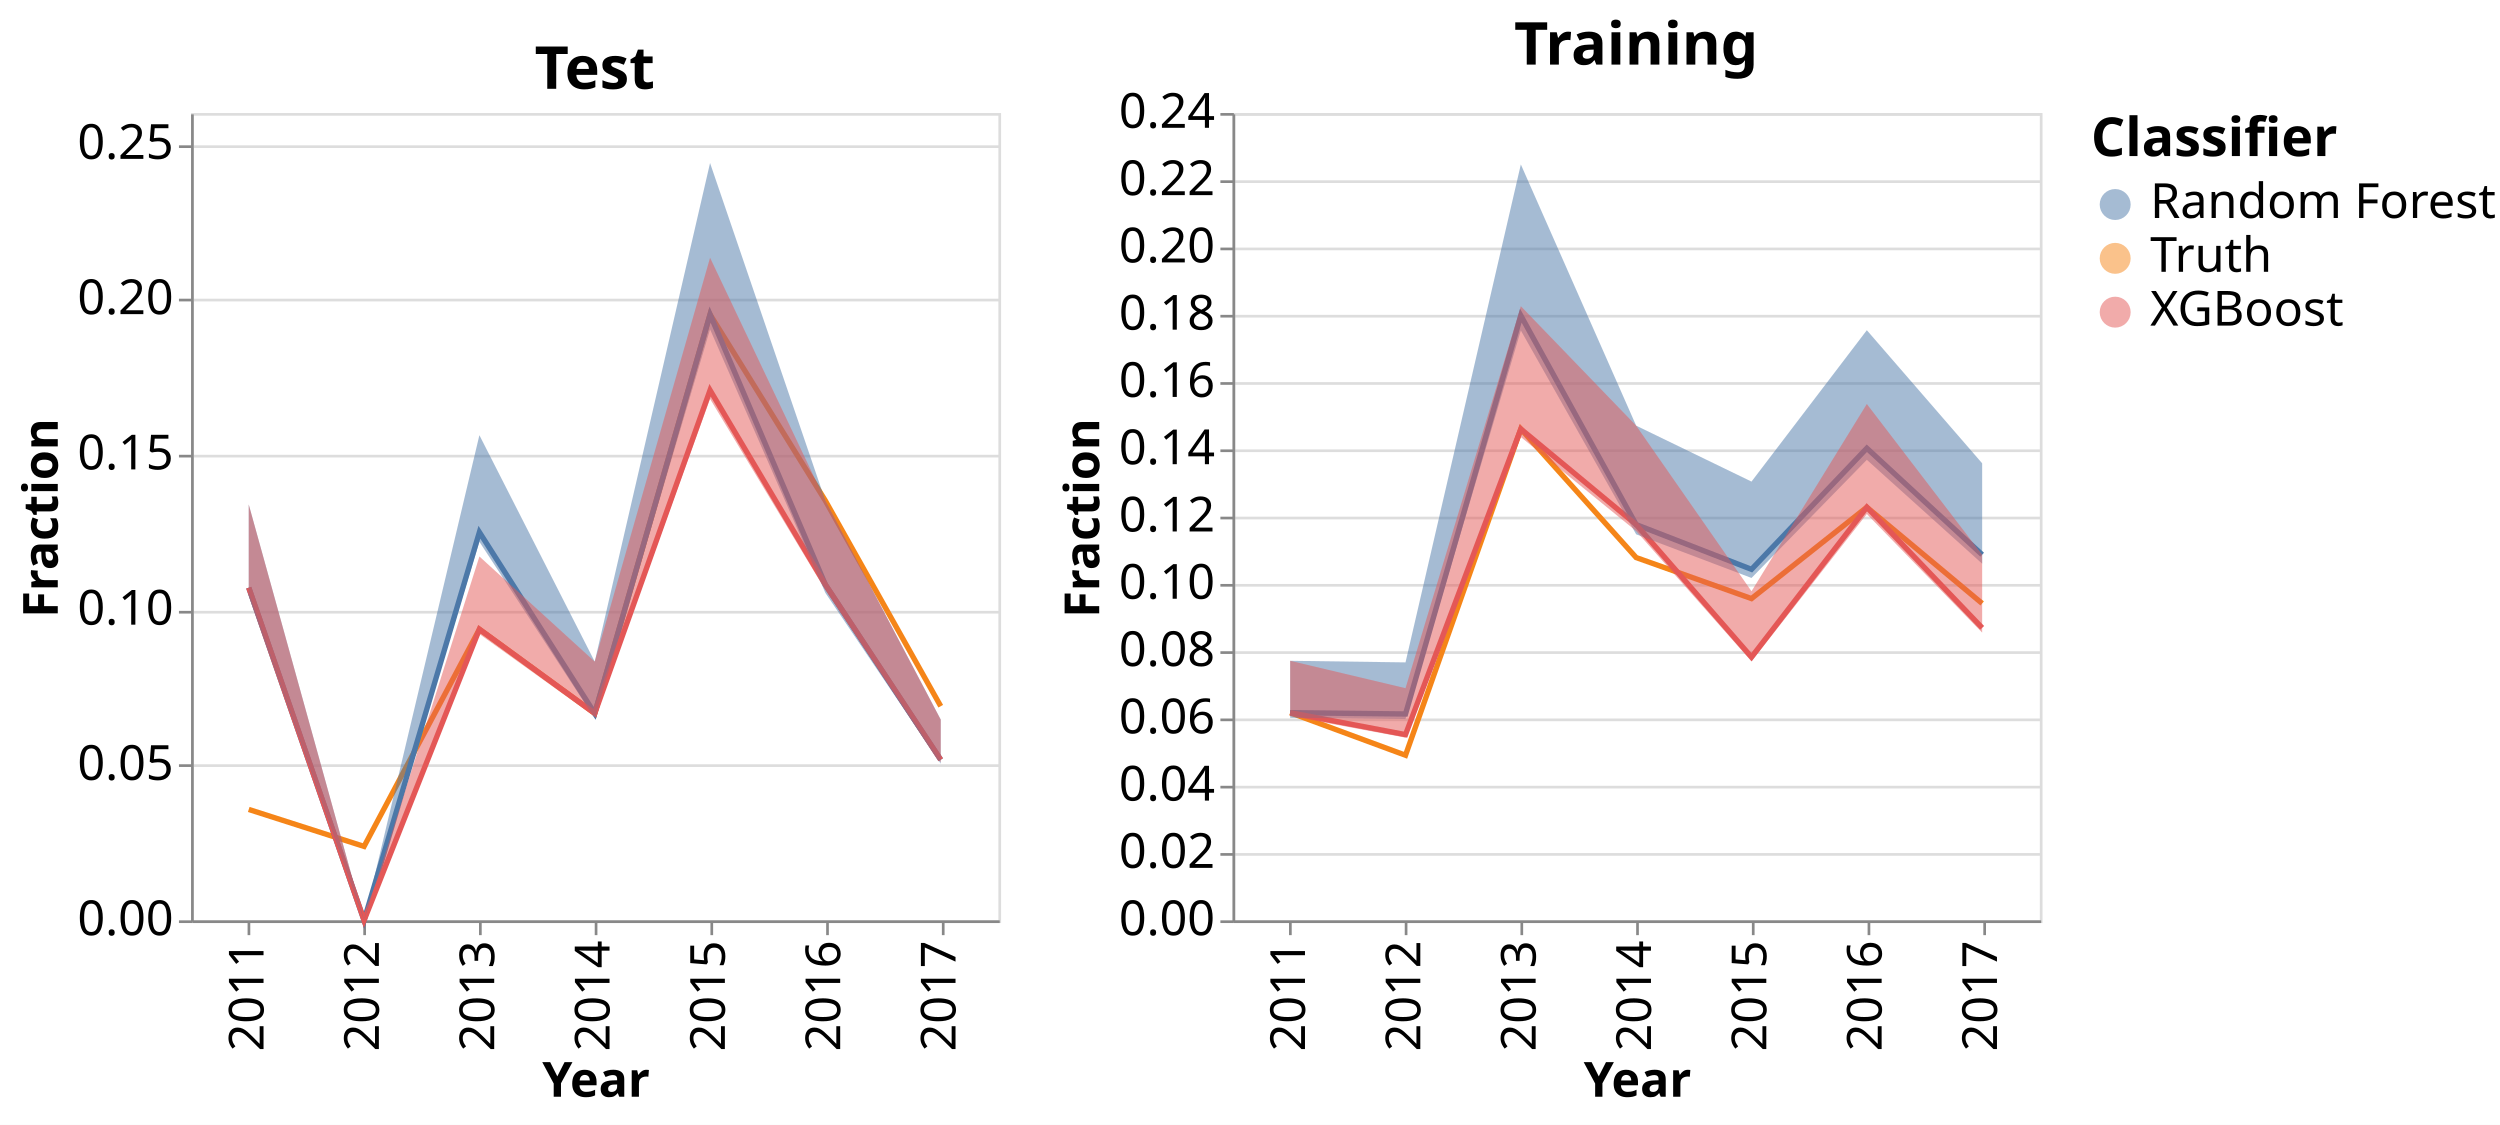
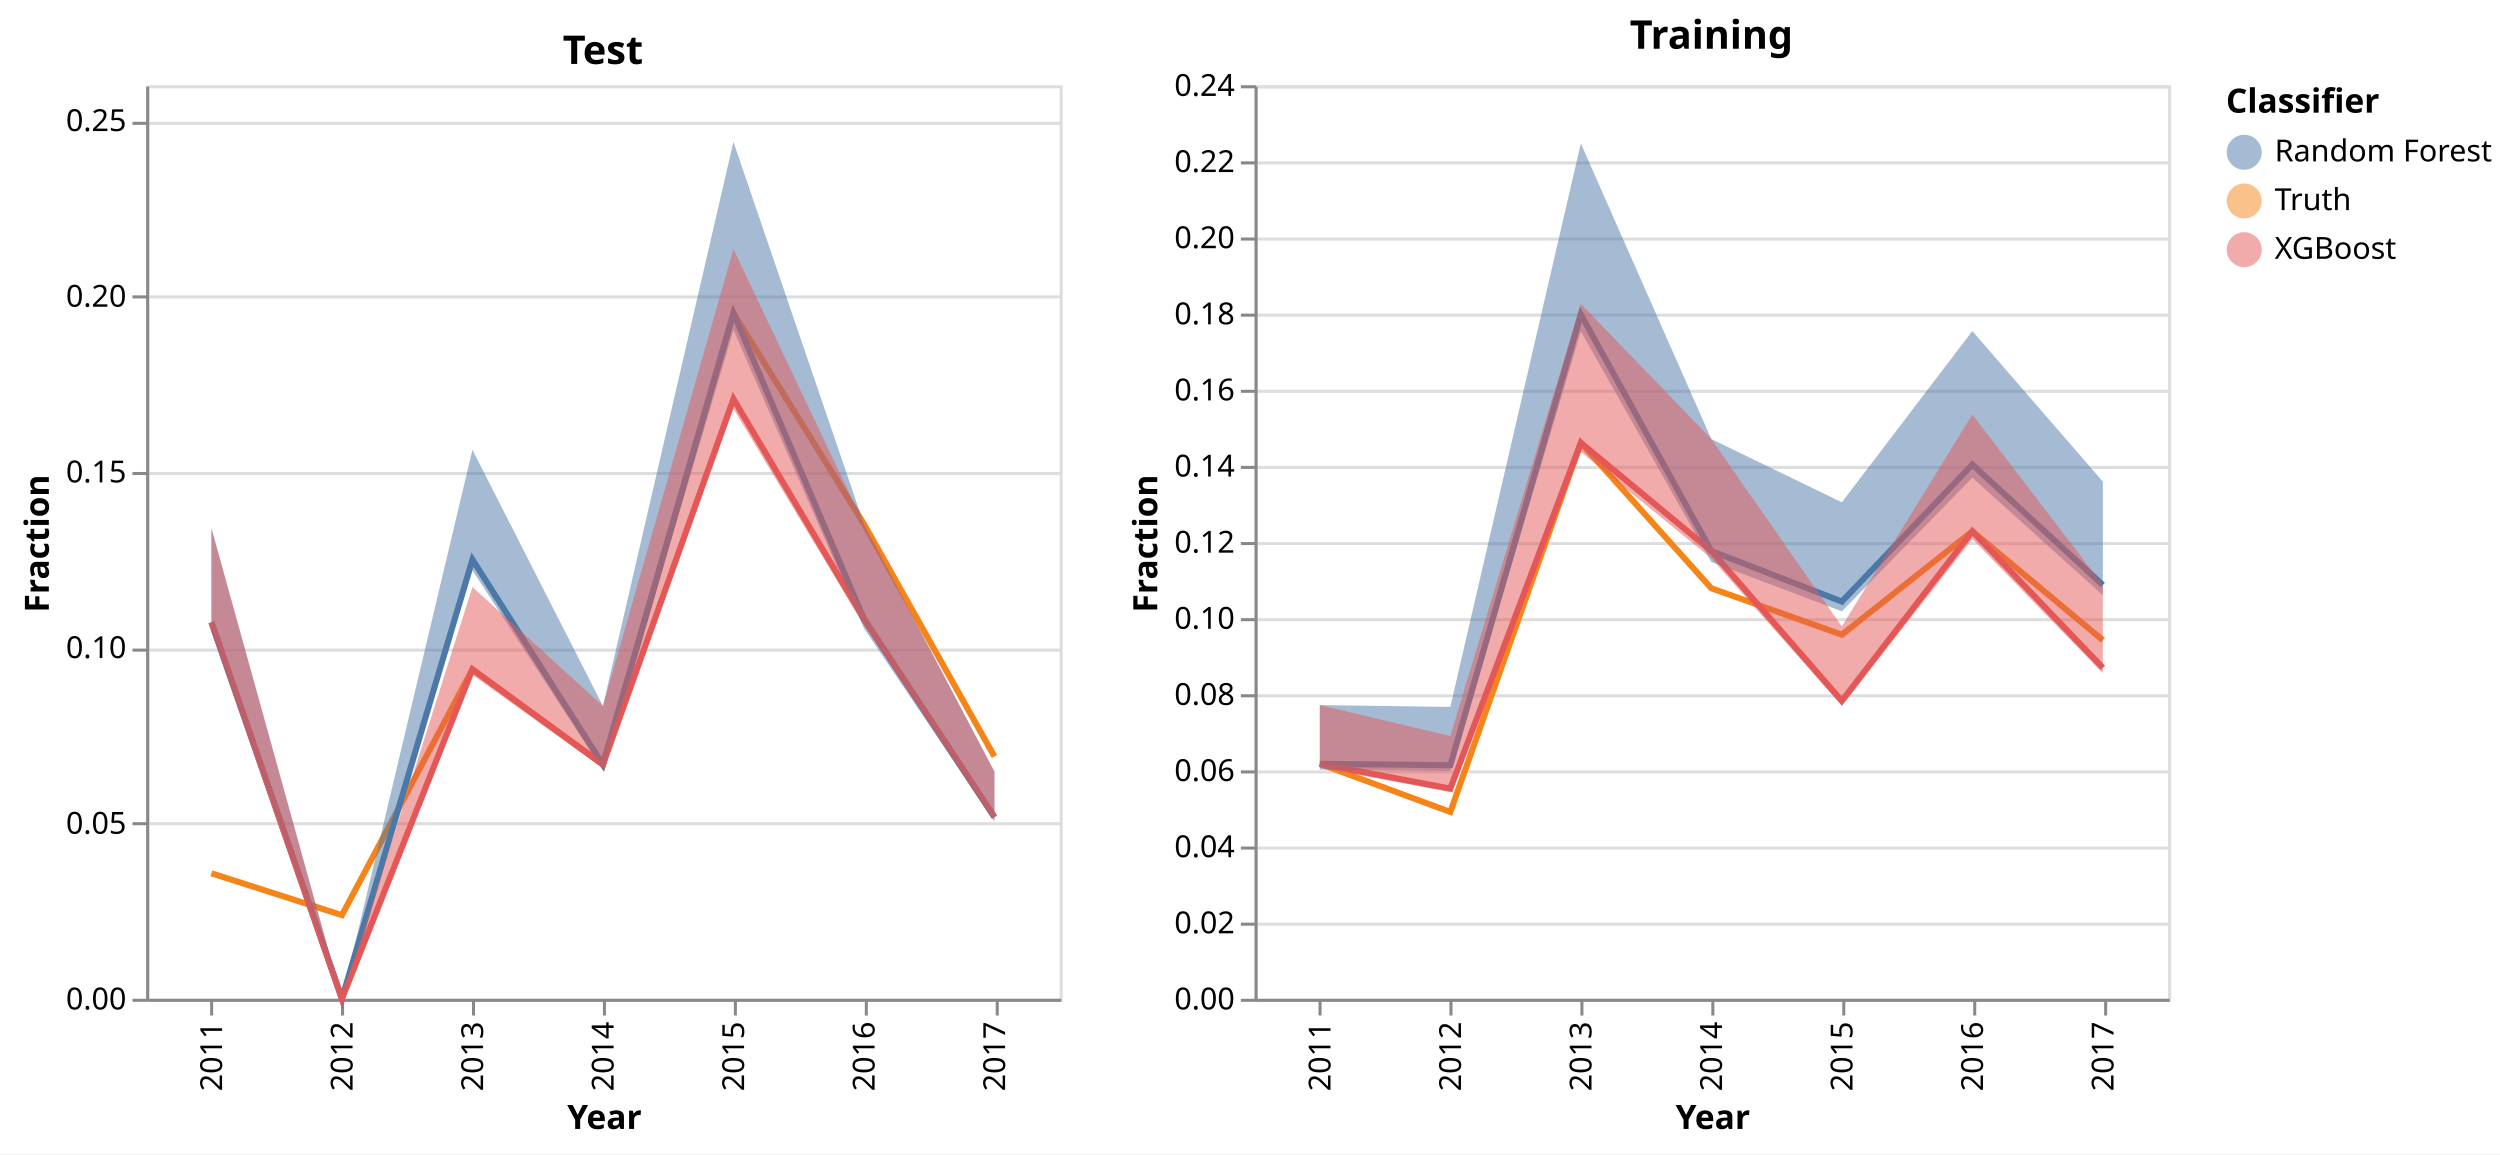
- <svg xmlns="http://www.w3.org/2000/svg" version="1.1" class="marks" width="929" height="418" viewBox="0 0 929 418">
-   <rect width="929" height="418" fill="white" />
-   <g fill="none" stroke-miterlimit="10" transform="translate(71,42)">
+ <svg xmlns="http://www.w3.org/2000/svg" version="1.1" class="marks" width="821" height="379" viewBox="0 0 821 379">
+   <rect width="821" height="379" fill="white" />
+   <g fill="none" stroke-miterlimit="10" transform="translate(48,28)">
    <g class="mark-group role-frame root" role="graphics-object" aria-roledescription="group mark container">
      <g transform="translate(0,0)">
        <path class="background" aria-hidden="true" d="M0,0h0v300h0Z" />
        <g>
          <g class="mark-group role-scope concat_0_group" role="graphics-object" aria-roledescription="group mark container">
            <g transform="translate(0,0)">
              <path class="background" aria-hidden="true" d="M0.5,0.5h300v300h-300Z" stroke="#ddd" />
              <g>
                <g class="mark-group role-axis" aria-hidden="true">
                  <g transform="translate(0.5,0.5)">
                    <path class="background" aria-hidden="true" d="M0,0h0v0h0Z" pointer-events="none" />
                    <g>
                      <g class="mark-rule role-axis-grid" pointer-events="none">
                        <line transform="translate(0,300)" x2="300" y2="0" stroke="#ddd" stroke-width="1" opacity="1" />
                        <line transform="translate(0,242)" x2="300" y2="0" stroke="#ddd" stroke-width="1" opacity="1" />
                        <line transform="translate(0,185)" x2="300" y2="0" stroke="#ddd" stroke-width="1" opacity="1" />
                        <line transform="translate(0,127)" x2="300" y2="0" stroke="#ddd" stroke-width="1" opacity="1" />
                        <line transform="translate(0,69)" x2="300" y2="0" stroke="#ddd" stroke-width="1" opacity="1" />
                        <line transform="translate(0,12)" x2="300" y2="0" stroke="#ddd" stroke-width="1" opacity="1" />
                      </g>
                    </g>
                    <path class="foreground" aria-hidden="true" d="" pointer-events="none" display="none" />
                  </g>
                </g>
                <g class="mark-group role-axis" role="graphics-symbol" aria-roledescription="axis" aria-label="X-axis titled 'Year' for a discrete scale with 7 values: 2011, 2012, 2013, 2014, 2015, 2016, 2017">
                  <g transform="translate(0.5,300.5)">
                    <path class="background" aria-hidden="true" d="M0,0h0v0h0Z" pointer-events="none" />
                    <g>
                      <g class="mark-rule role-axis-tick" pointer-events="none">
                        <line transform="translate(21,0)" x2="0" y2="5" stroke="#888" stroke-width="1" opacity="1" />
                        <line transform="translate(64,0)" x2="0" y2="5" stroke="#888" stroke-width="1" opacity="1" />
                        <line transform="translate(107,0)" x2="0" y2="5" stroke="#888" stroke-width="1" opacity="1" />
                        <line transform="translate(150,0)" x2="0" y2="5" stroke="#888" stroke-width="1" opacity="1" />
                        <line transform="translate(193,0)" x2="0" y2="5" stroke="#888" stroke-width="1" opacity="1" />
                        <line transform="translate(236,0)" x2="0" y2="5" stroke="#888" stroke-width="1" opacity="1" />
                        <line transform="translate(279,0)" x2="0" y2="5" stroke="#888" stroke-width="1" opacity="1" />
                      </g>
                      <g class="mark-text role-axis-label" pointer-events="none">
-                         <text text-anchor="end" transform="translate(21.42857,7) rotate(270) translate(0,5)" font-family="sans-serif" font-size="18px" fill="#000" opacity="1">2011</text>
-                         <text text-anchor="end" transform="translate(64.28571,7) rotate(270) translate(0,5)" font-family="sans-serif" font-size="18px" fill="#000" opacity="1">2012</text>
-                         <text text-anchor="end" transform="translate(107.1429,7) rotate(270) translate(0,5)" font-family="sans-serif" font-size="18px" fill="#000" opacity="1">2013</text>
-                         <text text-anchor="end" transform="translate(150,7) rotate(270) translate(0,5)" font-family="sans-serif" font-size="18px" fill="#000" opacity="1">2014</text>
-                         <text text-anchor="end" transform="translate(192.8571,7) rotate(270) translate(0,5)" font-family="sans-serif" font-size="18px" fill="#000" opacity="1">2015</text>
-                         <text text-anchor="end" transform="translate(235.7143,7) rotate(270) translate(0,5)" font-family="sans-serif" font-size="18px" fill="#000" opacity="1">2016</text>
-                         <text text-anchor="end" transform="translate(278.5714,7) rotate(270) translate(0,5)" font-family="sans-serif" font-size="18px" fill="#000" opacity="1">2017</text>
+                         <text text-anchor="end" transform="translate(21.42857,7) rotate(270) translate(0,3)" font-family="sans-serif" font-size="10px" fill="#000" opacity="1">2011</text>
+                         <text text-anchor="end" transform="translate(64.28571,7) rotate(270) translate(0,3)" font-family="sans-serif" font-size="10px" fill="#000" opacity="1">2012</text>
+                         <text text-anchor="end" transform="translate(107.1429,7) rotate(270) translate(0,3)" font-family="sans-serif" font-size="10px" fill="#000" opacity="1">2013</text>
+                         <text text-anchor="end" transform="translate(150,7) rotate(270) translate(0,3)" font-family="sans-serif" font-size="10px" fill="#000" opacity="1">2014</text>
+                         <text text-anchor="end" transform="translate(192.8571,7) rotate(270) translate(0,3)" font-family="sans-serif" font-size="10px" fill="#000" opacity="1">2015</text>
+                         <text text-anchor="end" transform="translate(235.7143,7) rotate(270) translate(0,3)" font-family="sans-serif" font-size="10px" fill="#000" opacity="1">2016</text>
+                         <text text-anchor="end" transform="translate(278.5714,7) rotate(270) translate(0,3)" font-family="sans-serif" font-size="10px" fill="#000" opacity="1">2017</text>
                      </g>
                      <g class="mark-rule role-axis-domain" pointer-events="none">
                        <line transform="translate(0,0)" x2="300" y2="0" stroke="#888" stroke-width="1" opacity="1" />
                      </g>
                      <g class="mark-text role-axis-title" pointer-events="none">
-                         <text text-anchor="middle" transform="translate(150,65.04297)" font-family="sans-serif" font-size="18px" font-weight="bold" fill="#000" opacity="1">Year</text>
+                         <text text-anchor="middle" transform="translate(150,42.24609)" font-family="sans-serif" font-size="11px" font-weight="bold" fill="#000" opacity="1">Year</text>
                      </g>
                    </g>
                    <path class="foreground" aria-hidden="true" d="" pointer-events="none" display="none" />
                  </g>
                </g>
                <g class="mark-group role-axis" role="graphics-symbol" aria-roledescription="axis" aria-label="Y-axis titled 'Fraction' for a linear scale with values from 0.00 to 0.26">
                  <g transform="translate(0.5,0.5)">
                    <path class="background" aria-hidden="true" d="M0,0h0v0h0Z" pointer-events="none" />
                    <g>
                      <g class="mark-rule role-axis-tick" pointer-events="none">
                        <line transform="translate(0,300)" x2="-5" y2="0" stroke="#888" stroke-width="1" opacity="1" />
                        <line transform="translate(0,242)" x2="-5" y2="0" stroke="#888" stroke-width="1" opacity="1" />
                        <line transform="translate(0,185)" x2="-5" y2="0" stroke="#888" stroke-width="1" opacity="1" />
                        <line transform="translate(0,127)" x2="-5" y2="0" stroke="#888" stroke-width="1" opacity="1" />
                        <line transform="translate(0,69)" x2="-5" y2="0" stroke="#888" stroke-width="1" opacity="1" />
                        <line transform="translate(0,12)" x2="-5" y2="0" stroke="#888" stroke-width="1" opacity="1" />
                      </g>
                      <g class="mark-text role-axis-label" pointer-events="none">
-                         <text text-anchor="end" transform="translate(-7,305)" font-family="sans-serif" font-size="18px" fill="#000" opacity="1">0.00</text>
-                         <text text-anchor="end" transform="translate(-7,247.3077)" font-family="sans-serif" font-size="18px" fill="#000" opacity="1">0.05</text>
-                         <text text-anchor="end" transform="translate(-7,189.6154)" font-family="sans-serif" font-size="18px" fill="#000" opacity="1">0.10</text>
-                         <text text-anchor="end" transform="translate(-7,131.9231)" font-family="sans-serif" font-size="18px" fill="#000" opacity="1">0.15</text>
-                         <text text-anchor="end" transform="translate(-7,74.23077)" font-family="sans-serif" font-size="18px" fill="#000" opacity="1">0.20</text>
-                         <text text-anchor="end" transform="translate(-7,16.53846)" font-family="sans-serif" font-size="18px" fill="#000" opacity="1">0.25</text>
+                         <text text-anchor="end" transform="translate(-7,303)" font-family="sans-serif" font-size="10px" fill="#000" opacity="1">0.00</text>
+                         <text text-anchor="end" transform="translate(-7,245.3077)" font-family="sans-serif" font-size="10px" fill="#000" opacity="1">0.05</text>
+                         <text text-anchor="end" transform="translate(-7,187.6154)" font-family="sans-serif" font-size="10px" fill="#000" opacity="1">0.10</text>
+                         <text text-anchor="end" transform="translate(-7,129.9231)" font-family="sans-serif" font-size="10px" fill="#000" opacity="1">0.15</text>
+                         <text text-anchor="end" transform="translate(-7,72.23077)" font-family="sans-serif" font-size="10px" fill="#000" opacity="1">0.20</text>
+                         <text text-anchor="end" transform="translate(-7,14.53846)" font-family="sans-serif" font-size="10px" fill="#000" opacity="1">0.25</text>
                      </g>
                      <g class="mark-rule role-axis-domain" pointer-events="none">
                        <line transform="translate(0,300)" x2="0" y2="-300" stroke="#888" stroke-width="1" opacity="1" />
                      </g>
                      <g class="mark-text role-axis-title" pointer-events="none">
-                         <text text-anchor="middle" transform="translate(-46.0332,150) rotate(-90) translate(0,-4)" font-family="sans-serif" font-size="18px" font-weight="bold" fill="#000" opacity="1">Fraction</text>
+                         <text text-anchor="middle" transform="translate(-30.46289,150) rotate(-90) translate(0,-2)" font-family="sans-serif" font-size="11px" font-weight="bold" fill="#000" opacity="1">Fraction</text>
                      </g>
                    </g>
                    <path class="foreground" aria-hidden="true" d="" pointer-events="none" display="none" />
                  </g>
                </g>
                <g class="mark-group role-scope concat_0_layer_0_pathgroup" role="graphics-object" aria-roledescription="group mark container">
                  <g transform="translate(0,0)">
                    <path class="background" aria-hidden="true" d="M0,0h300v300h-300Z" />
                    <g>
                      <g class="mark-line role-mark concat_0_layer_0_marks" role="graphics-object" aria-roledescription="line mark container">
                        <path aria-label="Year: 2011; Fraction: 0.0357142857143; Classifier: Truth" role="graphics-symbol" aria-roledescription="line mark" d="M21.429,258.791L64.286,272.527L107.143,191.827L150,223.077L192.857,74.859L235.714,144.075L278.571,220.424" stroke="#f58518" stroke-width="2" />
                      </g>
                    </g>
                    <path class="foreground" aria-hidden="true" d="" display="none" />
                  </g>
                  <g transform="translate(0,0)">
                    <path class="background" aria-hidden="true" d="M0,0h300v300h-300Z" />
                    <g>
                      <g class="mark-line role-mark concat_0_layer_0_marks" role="graphics-object" aria-roledescription="line mark container">
                        <path aria-label="Year: 2011; Fraction: 0.107142857143; Classifier: Random Forest" role="graphics-symbol" aria-roledescription="line mark" d="M21.429,176.374L64.286,300L107.143,155.769L150,223.077L192.857,74.859L235.714,175.26L278.571,240.318" stroke="#4c78a8" stroke-width="2" />
                      </g>
                    </g>
                    <path class="foreground" aria-hidden="true" d="" display="none" />
                  </g>
                  <g transform="translate(0,0)">
                    <path class="background" aria-hidden="true" d="M0,0h300v300h-300Z" />
                    <g>
                      <g class="mark-line role-mark concat_0_layer_0_marks" role="graphics-object" aria-roledescription="line mark container">
                        <path aria-label="Year: 2011; Fraction: 0.107142857143; Classifier: XGBoost" role="graphics-symbol" aria-roledescription="line mark" d="M21.429,176.374L64.286,300L107.143,191.827L150,223.077L192.857,103.002L235.714,175.26L278.571,240.318" stroke="#e45756" stroke-width="2" />
                      </g>
                    </g>
                    <path class="foreground" aria-hidden="true" d="" display="none" />
                  </g>
                </g>
                <g class="mark-group role-scope concat_0_layer_1_pathgroup" role="graphics-object" aria-roledescription="group mark container">
                  <g transform="translate(0,0)">
                    <path class="background" aria-hidden="true" d="M0,0h300v300h-300Z" />
                    <g>
                      <g class="mark-area role-mark concat_0_layer_1_marks" role="graphics-object" aria-roledescription="area mark container">
                        <path aria-label="Year: 2011; Fraction: 0.0357142857143; Classifier: Truth" role="graphics-symbol" aria-roledescription="area mark" d="M21.429,258.791L64.286,272.527L107.143,191.827L150,223.077L192.857,74.859L235.714,144.075L278.571,220.424L278.571,220.424L235.714,144.075L192.857,74.859L150,223.077L107.143,191.827L64.286,272.527L21.429,258.791Z" fill="#f58518" opacity="0.5" />
                      </g>
                    </g>
                    <path class="foreground" aria-hidden="true" d="" display="none" />
                  </g>
                  <g transform="translate(0,0)">
                    <path class="background" aria-hidden="true" d="M0,0h300v300h-300Z" />
                    <g>
                      <g class="mark-area role-mark concat_0_layer_1_marks" role="graphics-object" aria-roledescription="area mark container">
                        <path aria-label="Year: 2011; Fraction: 0.133928571429; Classifier: Random Forest" role="graphics-symbol" aria-roledescription="area mark" d="M21.429,145.467L64.286,300L107.143,119.712L150,203.846L192.857,18.574L235.714,144.075L278.571,225.398L278.571,241.786L235.714,178.327L192.857,80.396L150,224.968L107.143,159.316L64.286,300L21.429,179.414Z" fill="#4c78a8" opacity="0.5" />
                      </g>
                    </g>
                    <path class="foreground" aria-hidden="true" d="" display="none" />
                  </g>
                  <g transform="translate(0,0)">
                    <path class="background" aria-hidden="true" d="M0,0h300v300h-300Z" />
                    <g>
                      <g class="mark-area role-mark concat_0_layer_1_marks" role="graphics-object" aria-roledescription="area mark container">
                        <path aria-label="Year: 2011; Fraction: 0.133928571429; Classifier: XGBoost" role="graphics-symbol" aria-roledescription="area mark" d="M21.429,145.467L64.286,300L107.143,164.784L150,203.846L192.857,53.752L235.714,144.075L278.571,225.398L278.571,241.297L235.714,177.305L192.857,106.231L150,224.338L107.143,193.6L64.286,300L21.429,178.4Z" fill="#e45756" opacity="0.5" />
                      </g>
                    </g>
                    <path class="foreground" aria-hidden="true" d="" display="none" />
                  </g>
                </g>
                <g class="mark-group role-title">
-                   <g transform="translate(150,-26)">
+                   <g transform="translate(150,-17)">
                    <path class="background" aria-hidden="true" d="M0,0h0v0h0Z" pointer-events="none" />
                    <g>
                      <g class="mark-text role-title-text" role="graphics-symbol" aria-roledescription="title" aria-label="Title text 'Test'" pointer-events="none">
-                         <text text-anchor="middle" transform="translate(0,17)" font-family="sans-serif" font-size="22px" font-weight="bold" fill="#000" opacity="1">Test</text>
+                         <text text-anchor="middle" transform="translate(0,10)" font-family="sans-serif" font-size="13px" font-weight="bold" fill="#000" opacity="1">Test</text>
                      </g>
                    </g>
                    <path class="foreground" aria-hidden="true" d="" pointer-events="none" display="none" />
                  </g>
                </g>
              </g>
              <path class="foreground" aria-hidden="true" d="" display="none" />
            </g>
          </g>
          <g class="mark-group role-scope concat_1_group" role="graphics-object" aria-roledescription="group mark container">
-             <g transform="translate(387,0)">
+             <g transform="translate(364,0)">
              <path class="background" aria-hidden="true" d="M0.5,0.5h300v300h-300Z" stroke="#ddd" />
              <g>
                <g class="mark-group role-axis" aria-hidden="true">
                  <g transform="translate(0.5,0.5)">
                    <path class="background" aria-hidden="true" d="M0,0h0v0h0Z" pointer-events="none" />
                    <g>
                      <g class="mark-rule role-axis-grid" pointer-events="none">
                        <line transform="translate(0,300)" x2="300" y2="0" stroke="#ddd" stroke-width="1" opacity="1" />
                        <line transform="translate(0,275)" x2="300" y2="0" stroke="#ddd" stroke-width="1" opacity="1" />
                        <line transform="translate(0,250)" x2="300" y2="0" stroke="#ddd" stroke-width="1" opacity="1" />
                        <line transform="translate(0,225)" x2="300" y2="0" stroke="#ddd" stroke-width="1" opacity="1" />
                        <line transform="translate(0,200)" x2="300" y2="0" stroke="#ddd" stroke-width="1" opacity="1" />
                        <line transform="translate(0,175)" x2="300" y2="0" stroke="#ddd" stroke-width="1" opacity="1" />
                        <line transform="translate(0,150)" x2="300" y2="0" stroke="#ddd" stroke-width="1" opacity="1" />
                        <line transform="translate(0,125)" x2="300" y2="0" stroke="#ddd" stroke-width="1" opacity="1" />
                        <line transform="translate(0,100)" x2="300" y2="0" stroke="#ddd" stroke-width="1" opacity="1" />
                        <line transform="translate(0,75)" x2="300" y2="0" stroke="#ddd" stroke-width="1" opacity="1" />
                        <line transform="translate(0,50)" x2="300" y2="0" stroke="#ddd" stroke-width="1" opacity="1" />
                        <line transform="translate(0,25)" x2="300" y2="0" stroke="#ddd" stroke-width="1" opacity="1" />
                        <line transform="translate(0,0)" x2="300" y2="0" stroke="#ddd" stroke-width="1" opacity="1" />
                      </g>
                    </g>
                    <path class="foreground" aria-hidden="true" d="" pointer-events="none" display="none" />
                  </g>
                </g>
                <g class="mark-group role-axis" role="graphics-symbol" aria-roledescription="axis" aria-label="X-axis titled 'Year' for a discrete scale with 7 values: 2011, 2012, 2013, 2014, 2015, 2016, 2017">
                  <g transform="translate(0.5,300.5)">
                    <path class="background" aria-hidden="true" d="M0,0h0v0h0Z" pointer-events="none" />
                    <g>
                      <g class="mark-rule role-axis-tick" pointer-events="none">
                        <line transform="translate(21,0)" x2="0" y2="5" stroke="#888" stroke-width="1" opacity="1" />
                        <line transform="translate(64,0)" x2="0" y2="5" stroke="#888" stroke-width="1" opacity="1" />
                        <line transform="translate(107,0)" x2="0" y2="5" stroke="#888" stroke-width="1" opacity="1" />
                        <line transform="translate(150,0)" x2="0" y2="5" stroke="#888" stroke-width="1" opacity="1" />
                        <line transform="translate(193,0)" x2="0" y2="5" stroke="#888" stroke-width="1" opacity="1" />
                        <line transform="translate(236,0)" x2="0" y2="5" stroke="#888" stroke-width="1" opacity="1" />
                        <line transform="translate(279,0)" x2="0" y2="5" stroke="#888" stroke-width="1" opacity="1" />
                      </g>
                      <g class="mark-text role-axis-label" pointer-events="none">
-                         <text text-anchor="end" transform="translate(21.42857,7) rotate(270) translate(0,5)" font-family="sans-serif" font-size="18px" fill="#000" opacity="1">2011</text>
-                         <text text-anchor="end" transform="translate(64.28571,7) rotate(270) translate(0,5)" font-family="sans-serif" font-size="18px" fill="#000" opacity="1">2012</text>
-                         <text text-anchor="end" transform="translate(107.1429,7) rotate(270) translate(0,5)" font-family="sans-serif" font-size="18px" fill="#000" opacity="1">2013</text>
-                         <text text-anchor="end" transform="translate(150,7) rotate(270) translate(0,5)" font-family="sans-serif" font-size="18px" fill="#000" opacity="1">2014</text>
-                         <text text-anchor="end" transform="translate(192.8571,7) rotate(270) translate(0,5)" font-family="sans-serif" font-size="18px" fill="#000" opacity="1">2015</text>
-                         <text text-anchor="end" transform="translate(235.7143,7) rotate(270) translate(0,5)" font-family="sans-serif" font-size="18px" fill="#000" opacity="1">2016</text>
-                         <text text-anchor="end" transform="translate(278.5714,7) rotate(270) translate(0,5)" font-family="sans-serif" font-size="18px" fill="#000" opacity="1">2017</text>
+                         <text text-anchor="end" transform="translate(21.42857,7) rotate(270) translate(0,3)" font-family="sans-serif" font-size="10px" fill="#000" opacity="1">2011</text>
+                         <text text-anchor="end" transform="translate(64.28571,7) rotate(270) translate(0,3)" font-family="sans-serif" font-size="10px" fill="#000" opacity="1">2012</text>
+                         <text text-anchor="end" transform="translate(107.1429,7) rotate(270) translate(0,3)" font-family="sans-serif" font-size="10px" fill="#000" opacity="1">2013</text>
+                         <text text-anchor="end" transform="translate(150,7) rotate(270) translate(0,3)" font-family="sans-serif" font-size="10px" fill="#000" opacity="1">2014</text>
+                         <text text-anchor="end" transform="translate(192.8571,7) rotate(270) translate(0,3)" font-family="sans-serif" font-size="10px" fill="#000" opacity="1">2015</text>
+                         <text text-anchor="end" transform="translate(235.7143,7) rotate(270) translate(0,3)" font-family="sans-serif" font-size="10px" fill="#000" opacity="1">2016</text>
+                         <text text-anchor="end" transform="translate(278.5714,7) rotate(270) translate(0,3)" font-family="sans-serif" font-size="10px" fill="#000" opacity="1">2017</text>
                      </g>
                      <g class="mark-rule role-axis-domain" pointer-events="none">
                        <line transform="translate(0,0)" x2="300" y2="0" stroke="#888" stroke-width="1" opacity="1" />
                      </g>
                      <g class="mark-text role-axis-title" pointer-events="none">
-                         <text text-anchor="middle" transform="translate(150,65.04297)" font-family="sans-serif" font-size="18px" font-weight="bold" fill="#000" opacity="1">Year</text>
+                         <text text-anchor="middle" transform="translate(150,42.24609)" font-family="sans-serif" font-size="11px" font-weight="bold" fill="#000" opacity="1">Year</text>
                      </g>
                    </g>
                    <path class="foreground" aria-hidden="true" d="" pointer-events="none" display="none" />
                  </g>
                </g>
                <g class="mark-group role-axis" role="graphics-symbol" aria-roledescription="axis" aria-label="Y-axis titled 'Fraction' for a linear scale with values from 0.00 to 0.24">
                  <g transform="translate(0.5,0.5)">
                    <path class="background" aria-hidden="true" d="M0,0h0v0h0Z" pointer-events="none" />
                    <g>
                      <g class="mark-rule role-axis-tick" pointer-events="none">
                        <line transform="translate(0,300)" x2="-5" y2="0" stroke="#888" stroke-width="1" opacity="1" />
                        <line transform="translate(0,275)" x2="-5" y2="0" stroke="#888" stroke-width="1" opacity="1" />
                        <line transform="translate(0,250)" x2="-5" y2="0" stroke="#888" stroke-width="1" opacity="1" />
                        <line transform="translate(0,225)" x2="-5" y2="0" stroke="#888" stroke-width="1" opacity="1" />
                        <line transform="translate(0,200)" x2="-5" y2="0" stroke="#888" stroke-width="1" opacity="1" />
                        <line transform="translate(0,175)" x2="-5" y2="0" stroke="#888" stroke-width="1" opacity="1" />
                        <line transform="translate(0,150)" x2="-5" y2="0" stroke="#888" stroke-width="1" opacity="1" />
                        <line transform="translate(0,125)" x2="-5" y2="0" stroke="#888" stroke-width="1" opacity="1" />
                        <line transform="translate(0,100)" x2="-5" y2="0" stroke="#888" stroke-width="1" opacity="1" />
                        <line transform="translate(0,75)" x2="-5" y2="0" stroke="#888" stroke-width="1" opacity="1" />
                        <line transform="translate(0,50)" x2="-5" y2="0" stroke="#888" stroke-width="1" opacity="1" />
                        <line transform="translate(0,25)" x2="-5" y2="0" stroke="#888" stroke-width="1" opacity="1" />
                        <line transform="translate(0,0)" x2="-5" y2="0" stroke="#888" stroke-width="1" opacity="1" />
                      </g>
                      <g class="mark-text role-axis-label" pointer-events="none">
-                         <text text-anchor="end" transform="translate(-7,305)" font-family="sans-serif" font-size="18px" fill="#000" opacity="1">0.00</text>
-                         <text text-anchor="end" transform="translate(-7,280)" font-family="sans-serif" font-size="18px" fill="#000" opacity="1">0.02</text>
-                         <text text-anchor="end" transform="translate(-7,255)" font-family="sans-serif" font-size="18px" fill="#000" opacity="1">0.04</text>
-                         <text text-anchor="end" transform="translate(-7,230)" font-family="sans-serif" font-size="18px" fill="#000" opacity="1">0.06</text>
-                         <text text-anchor="end" transform="translate(-7,205)" font-family="sans-serif" font-size="18px" fill="#000" opacity="1">0.08</text>
-                         <text text-anchor="end" transform="translate(-7,180)" font-family="sans-serif" font-size="18px" fill="#000" opacity="1">0.10</text>
-                         <text text-anchor="end" transform="translate(-7,155)" font-family="sans-serif" font-size="18px" fill="#000" opacity="1">0.12</text>
-                         <text text-anchor="end" transform="translate(-7,130)" font-family="sans-serif" font-size="18px" fill="#000" opacity="1">0.14</text>
-                         <text text-anchor="end" transform="translate(-7,105)" font-family="sans-serif" font-size="18px" fill="#000" opacity="1">0.16</text>
-                         <text text-anchor="end" transform="translate(-7,80)" font-family="sans-serif" font-size="18px" fill="#000" opacity="1">0.18</text>
-                         <text text-anchor="end" transform="translate(-7,55)" font-family="sans-serif" font-size="18px" fill="#000" opacity="1">0.20</text>
-                         <text text-anchor="end" transform="translate(-7,30)" font-family="sans-serif" font-size="18px" fill="#000" opacity="1">0.22</text>
-                         <text text-anchor="end" transform="translate(-7,5)" font-family="sans-serif" font-size="18px" fill="#000" opacity="1">0.24</text>
+                         <text text-anchor="end" transform="translate(-7,303)" font-family="sans-serif" font-size="10px" fill="#000" opacity="1">0.00</text>
+                         <text text-anchor="end" transform="translate(-7,278)" font-family="sans-serif" font-size="10px" fill="#000" opacity="1">0.02</text>
+                         <text text-anchor="end" transform="translate(-7,253)" font-family="sans-serif" font-size="10px" fill="#000" opacity="1">0.04</text>
+                         <text text-anchor="end" transform="translate(-7,228)" font-family="sans-serif" font-size="10px" fill="#000" opacity="1">0.06</text>
+                         <text text-anchor="end" transform="translate(-7,203)" font-family="sans-serif" font-size="10px" fill="#000" opacity="1">0.08</text>
+                         <text text-anchor="end" transform="translate(-7,178)" font-family="sans-serif" font-size="10px" fill="#000" opacity="1">0.10</text>
+                         <text text-anchor="end" transform="translate(-7,153)" font-family="sans-serif" font-size="10px" fill="#000" opacity="1">0.12</text>
+                         <text text-anchor="end" transform="translate(-7,128)" font-family="sans-serif" font-size="10px" fill="#000" opacity="1">0.14</text>
+                         <text text-anchor="end" transform="translate(-7,103)" font-family="sans-serif" font-size="10px" fill="#000" opacity="1">0.16</text>
+                         <text text-anchor="end" transform="translate(-7,78)" font-family="sans-serif" font-size="10px" fill="#000" opacity="1">0.18</text>
+                         <text text-anchor="end" transform="translate(-7,53)" font-family="sans-serif" font-size="10px" fill="#000" opacity="1">0.20</text>
+                         <text text-anchor="end" transform="translate(-7,28)" font-family="sans-serif" font-size="10px" fill="#000" opacity="1">0.22</text>
+                         <text text-anchor="end" transform="translate(-7,3)" font-family="sans-serif" font-size="10px" fill="#000" opacity="1">0.24</text>
                      </g>
                      <g class="mark-rule role-axis-domain" pointer-events="none">
                        <line transform="translate(0,300)" x2="0" y2="-300" stroke="#888" stroke-width="1" opacity="1" />
                      </g>
                      <g class="mark-text role-axis-title" pointer-events="none">
-                         <text text-anchor="middle" transform="translate(-46.0332,150) rotate(-90) translate(0,-4)" font-family="sans-serif" font-size="18px" font-weight="bold" fill="#000" opacity="1">Fraction</text>
+                         <text text-anchor="middle" transform="translate(-30.46289,150) rotate(-90) translate(0,-2)" font-family="sans-serif" font-size="11px" font-weight="bold" fill="#000" opacity="1">Fraction</text>
                      </g>
                    </g>
                    <path class="foreground" aria-hidden="true" d="" pointer-events="none" display="none" />
                  </g>
                </g>
                <g class="mark-group role-scope concat_1_layer_0_pathgroup" role="graphics-object" aria-roledescription="group mark container">
                  <g transform="translate(0,0)">
                    <path class="background" aria-hidden="true" d="M0,0h300v300h-300Z" />
                    <g>
                      <g class="mark-line role-mark concat_1_layer_0_marks" role="graphics-object" aria-roledescription="line mark container">
                        <path aria-label="Year: 2011; Fraction: 0.0617283950617; Classifier: Truth" role="graphics-symbol" aria-roledescription="line mark" d="M21.429,222.84L64.286,238.65L107.143,117.416L150,165.196L192.857,180.435L235.714,146.491L278.571,182.246" stroke="#f58518" stroke-width="2" />
                      </g>
                    </g>
                    <path class="foreground" aria-hidden="true" d="" display="none" />
                  </g>
                  <g transform="translate(0,0)">
                    <path class="background" aria-hidden="true" d="M0,0h300v300h-300Z" />
                    <g>
                      <g class="mark-line role-mark concat_1_layer_0_marks" role="graphics-object" aria-roledescription="line mark container">
                        <path aria-label="Year: 2011; Fraction: 0.0617283950617; Classifier: Random Forest" role="graphics-symbol" aria-roledescription="line mark" d="M21.429,222.84L64.286,223.313L107.143,75.281L150,152.941L192.857,169.565L235.714,124.561L278.571,164.13" stroke="#4c78a8" stroke-width="2" />
                      </g>
                    </g>
                    <path class="foreground" aria-hidden="true" d="" display="none" />
                  </g>
                  <g transform="translate(0,0)">
                    <path class="background" aria-hidden="true" d="M0,0h300v300h-300Z" />
                    <g>
                      <g class="mark-line role-mark concat_1_layer_0_marks" role="graphics-object" aria-roledescription="line mark container">
                        <path aria-label="Year: 2011; Fraction: 0.0617283950617; Classifier: XGBoost" role="graphics-symbol" aria-roledescription="line mark" d="M21.429,222.84L64.286,230.982L107.143,117.416L150,152.941L192.857,202.174L235.714,146.491L278.571,191.304" stroke="#e45756" stroke-width="2" />
                      </g>
                    </g>
                    <path class="foreground" aria-hidden="true" d="" display="none" />
                  </g>
                </g>
                <g class="mark-group role-scope concat_1_layer_1_pathgroup" role="graphics-object" aria-roledescription="group mark container">
                  <g transform="translate(0,0)">
                    <path class="background" aria-hidden="true" d="M0,0h300v300h-300Z" />
                    <g>
                      <g class="mark-area role-mark concat_1_layer_1_marks" role="graphics-object" aria-roledescription="area mark container">
                        <path aria-label="Year: 2011; Fraction: 0.0617283950617; Classifier: Truth" role="graphics-symbol" aria-roledescription="area mark" d="M21.429,222.84L64.286,238.65L107.143,117.416L150,165.196L192.857,180.435L235.714,146.491L278.571,182.246L278.571,182.246L235.714,146.491L192.857,180.435L150,165.196L107.143,117.416L64.286,238.65L21.429,222.84Z" fill="#f58518" opacity="0.5" />
                      </g>
                    </g>
                    <path class="foreground" aria-hidden="true" d="" display="none" />
                  </g>
                  <g transform="translate(0,0)">
                    <path class="background" aria-hidden="true" d="M0,0h300v300h-300Z" />
                    <g>
                      <g class="mark-area role-mark concat_1_layer_1_marks" role="graphics-object" aria-roledescription="area mark container">
                        <path aria-label="Year: 2011; Fraction: 0.0771604938272; Classifier: Random Forest" role="graphics-symbol" aria-roledescription="area mark" d="M21.429,203.549L64.286,204.141L107.143,19.101L150,116.176L192.857,136.957L235.714,80.702L278.571,130.163L278.571,167.471L235.714,128.875L192.857,172.773L150,156.557L107.143,80.807L64.286,225.199L21.429,224.737Z" fill="#4c78a8" opacity="0.5" />
                      </g>
                    </g>
                    <path class="foreground" aria-hidden="true" d="" display="none" />
                  </g>
                  <g transform="translate(0,0)">
                    <path class="background" aria-hidden="true" d="M0,0h300v300h-300Z" />
                    <g>
                      <g class="mark-area role-mark concat_1_layer_1_marks" role="graphics-object" aria-roledescription="area mark container">
                        <path aria-label="Year: 2011; Fraction: 0.0771604938272; Classifier: XGBoost" role="graphics-symbol" aria-roledescription="area mark" d="M21.429,203.549L64.286,213.727L107.143,71.77L150,116.176L192.857,177.717L235.714,108.114L278.571,164.13L278.571,193.086L235.714,149.008L192.857,203.778L150,155.352L107.143,120.409L64.286,232.113L21.429,224.104Z" fill="#e45756" opacity="0.5" />
                      </g>
                    </g>
                    <path class="foreground" aria-hidden="true" d="" display="none" />
                  </g>
                </g>
                <g class="mark-group role-title">
-                   <g transform="translate(150,-35)">
+                   <g transform="translate(150,-22)">
                    <path class="background" aria-hidden="true" d="M0,0h0v0h0Z" pointer-events="none" />
                    <g>
                      <g class="mark-text role-title-text" role="graphics-symbol" aria-roledescription="title" aria-label="Title text 'Training'" pointer-events="none">
-                         <text text-anchor="middle" transform="translate(0,17)" font-family="sans-serif" font-size="22px" font-weight="bold" fill="#000" opacity="1">Training</text>
+                         <text text-anchor="middle" transform="translate(0,10)" font-family="sans-serif" font-size="13px" font-weight="bold" fill="#000" opacity="1">Training</text>
                      </g>
                    </g>
                    <path class="foreground" aria-hidden="true" d="" pointer-events="none" display="none" />
                  </g>
                </g>
              </g>
              <path class="foreground" aria-hidden="true" d="" display="none" />
            </g>
          </g>
          <g class="mark-group role-legend" role="graphics-symbol" aria-roledescription="legend" aria-label="Symbol legend titled 'Classifier' for fill color and stroke color with 3 values: Random Forest, Truth, XGBoost">
-             <g transform="translate(706,0)">
-               <path class="background" aria-hidden="true" d="M0,0h147v83h-147Z" pointer-events="none" />
+             <g transform="translate(683,0)">
+               <path class="background" aria-hidden="true" d="M0,0h85v61h-85Z" pointer-events="none" />
              <g>
                <g class="mark-group role-legend-entry">
-                   <g transform="translate(0,25)">
+                   <g transform="translate(0,16)">
                    <path class="background" aria-hidden="true" d="M0,0h0v0h0Z" pointer-events="none" />
                    <g>
                      <g class="mark-group role-scope" role="graphics-object" aria-roledescription="group mark container">
                        <g transform="translate(0,0)">
-                           <path class="background" aria-hidden="true" d="M0,0h146.049v18h-146.049Z" pointer-events="none" opacity="1" />
+                           <path class="background" aria-hidden="true" d="M0,0h84.916v12.5h-84.916Z" pointer-events="none" opacity="1" />
                          <g>
                            <g class="mark-symbol role-legend-symbol" pointer-events="none">
-                               <path transform="translate(9,9)" d="M5,0A5,5,0,1,1,-5,0A5,5,0,1,1,5,0" fill="#4c78a8" stroke="#4c78a8" stroke-width="1.5" opacity="0.5" />
+                               <path transform="translate(6,6)" d="M5,0A5,5,0,1,1,-5,0A5,5,0,1,1,5,0" fill="#4c78a8" stroke="#4c78a8" stroke-width="1.5" opacity="0.5" />
                            </g>
                            <g class="mark-text role-legend-label" pointer-events="none">
-                               <text text-anchor="start" transform="translate(22,14)" font-family="sans-serif" font-size="18px" fill="#000" opacity="1">Random Forest</text>
+                               <text text-anchor="start" transform="translate(16,9)" font-family="sans-serif" font-size="10px" fill="#000" opacity="1">Random Forest</text>
                            </g>
                          </g>
                          <path class="foreground" aria-hidden="true" d="" pointer-events="none" display="none" />
                        </g>
-                         <g transform="translate(0,20)">
-                           <path class="background" aria-hidden="true" d="M0,0h146.049v18h-146.049Z" pointer-events="none" opacity="1" />
+                         <g transform="translate(0,16)">
+                           <path class="background" aria-hidden="true" d="M0,0h84.916v12.5h-84.916Z" pointer-events="none" opacity="1" />
                          <g>
                            <g class="mark-symbol role-legend-symbol" pointer-events="none">
-                               <path transform="translate(9,9)" d="M5,0A5,5,0,1,1,-5,0A5,5,0,1,1,5,0" fill="#f58518" stroke="#f58518" stroke-width="1.5" opacity="0.5" />
+                               <path transform="translate(6,6)" d="M5,0A5,5,0,1,1,-5,0A5,5,0,1,1,5,0" fill="#f58518" stroke="#f58518" stroke-width="1.5" opacity="0.5" />
                            </g>
                            <g class="mark-text role-legend-label" pointer-events="none">
-                               <text text-anchor="start" transform="translate(22,14)" font-family="sans-serif" font-size="18px" fill="#000" opacity="1">Truth</text>
+                               <text text-anchor="start" transform="translate(16,9)" font-family="sans-serif" font-size="10px" fill="#000" opacity="1">Truth</text>
                            </g>
                          </g>
                          <path class="foreground" aria-hidden="true" d="" pointer-events="none" display="none" />
                        </g>
-                         <g transform="translate(0,40)">
-                           <path class="background" aria-hidden="true" d="M0,0h146.049v18h-146.049Z" pointer-events="none" opacity="1" />
+                         <g transform="translate(0,32)">
+                           <path class="background" aria-hidden="true" d="M0,0h84.916v12.5h-84.916Z" pointer-events="none" opacity="1" />
                          <g>
                            <g class="mark-symbol role-legend-symbol" pointer-events="none">
-                               <path transform="translate(9,9)" d="M5,0A5,5,0,1,1,-5,0A5,5,0,1,1,5,0" fill="#e45756" stroke="#e45756" stroke-width="1.5" opacity="0.5" />
+                               <path transform="translate(6,6)" d="M5,0A5,5,0,1,1,-5,0A5,5,0,1,1,5,0" fill="#e45756" stroke="#e45756" stroke-width="1.5" opacity="0.5" />
                            </g>
                            <g class="mark-text role-legend-label" pointer-events="none">
-                               <text text-anchor="start" transform="translate(22,14)" font-family="sans-serif" font-size="18px" fill="#000" opacity="1">XGBoost</text>
+                               <text text-anchor="start" transform="translate(16,9)" font-family="sans-serif" font-size="10px" fill="#000" opacity="1">XGBoost</text>
                            </g>
                          </g>
                          <path class="foreground" aria-hidden="true" d="" pointer-events="none" display="none" />
                        </g>
                      </g>
                    </g>
                    <path class="foreground" aria-hidden="true" d="" pointer-events="none" display="none" />
                  </g>
                </g>
                <g class="mark-text role-legend-title" pointer-events="none">
-                   <text text-anchor="start" transform="translate(0,16)" font-family="sans-serif" font-size="20px" font-weight="bold" fill="#000" opacity="1">Classifier</text>
+                   <text text-anchor="start" transform="translate(0,9)" font-family="sans-serif" font-size="11px" font-weight="bold" fill="#000" opacity="1">Classifier</text>
                </g>
              </g>
              <path class="foreground" aria-hidden="true" d="" pointer-events="none" display="none" />
            </g>
          </g>
        </g>
        <path class="foreground" aria-hidden="true" d="" display="none" />
      </g>
    </g>
  </g>
</svg>
